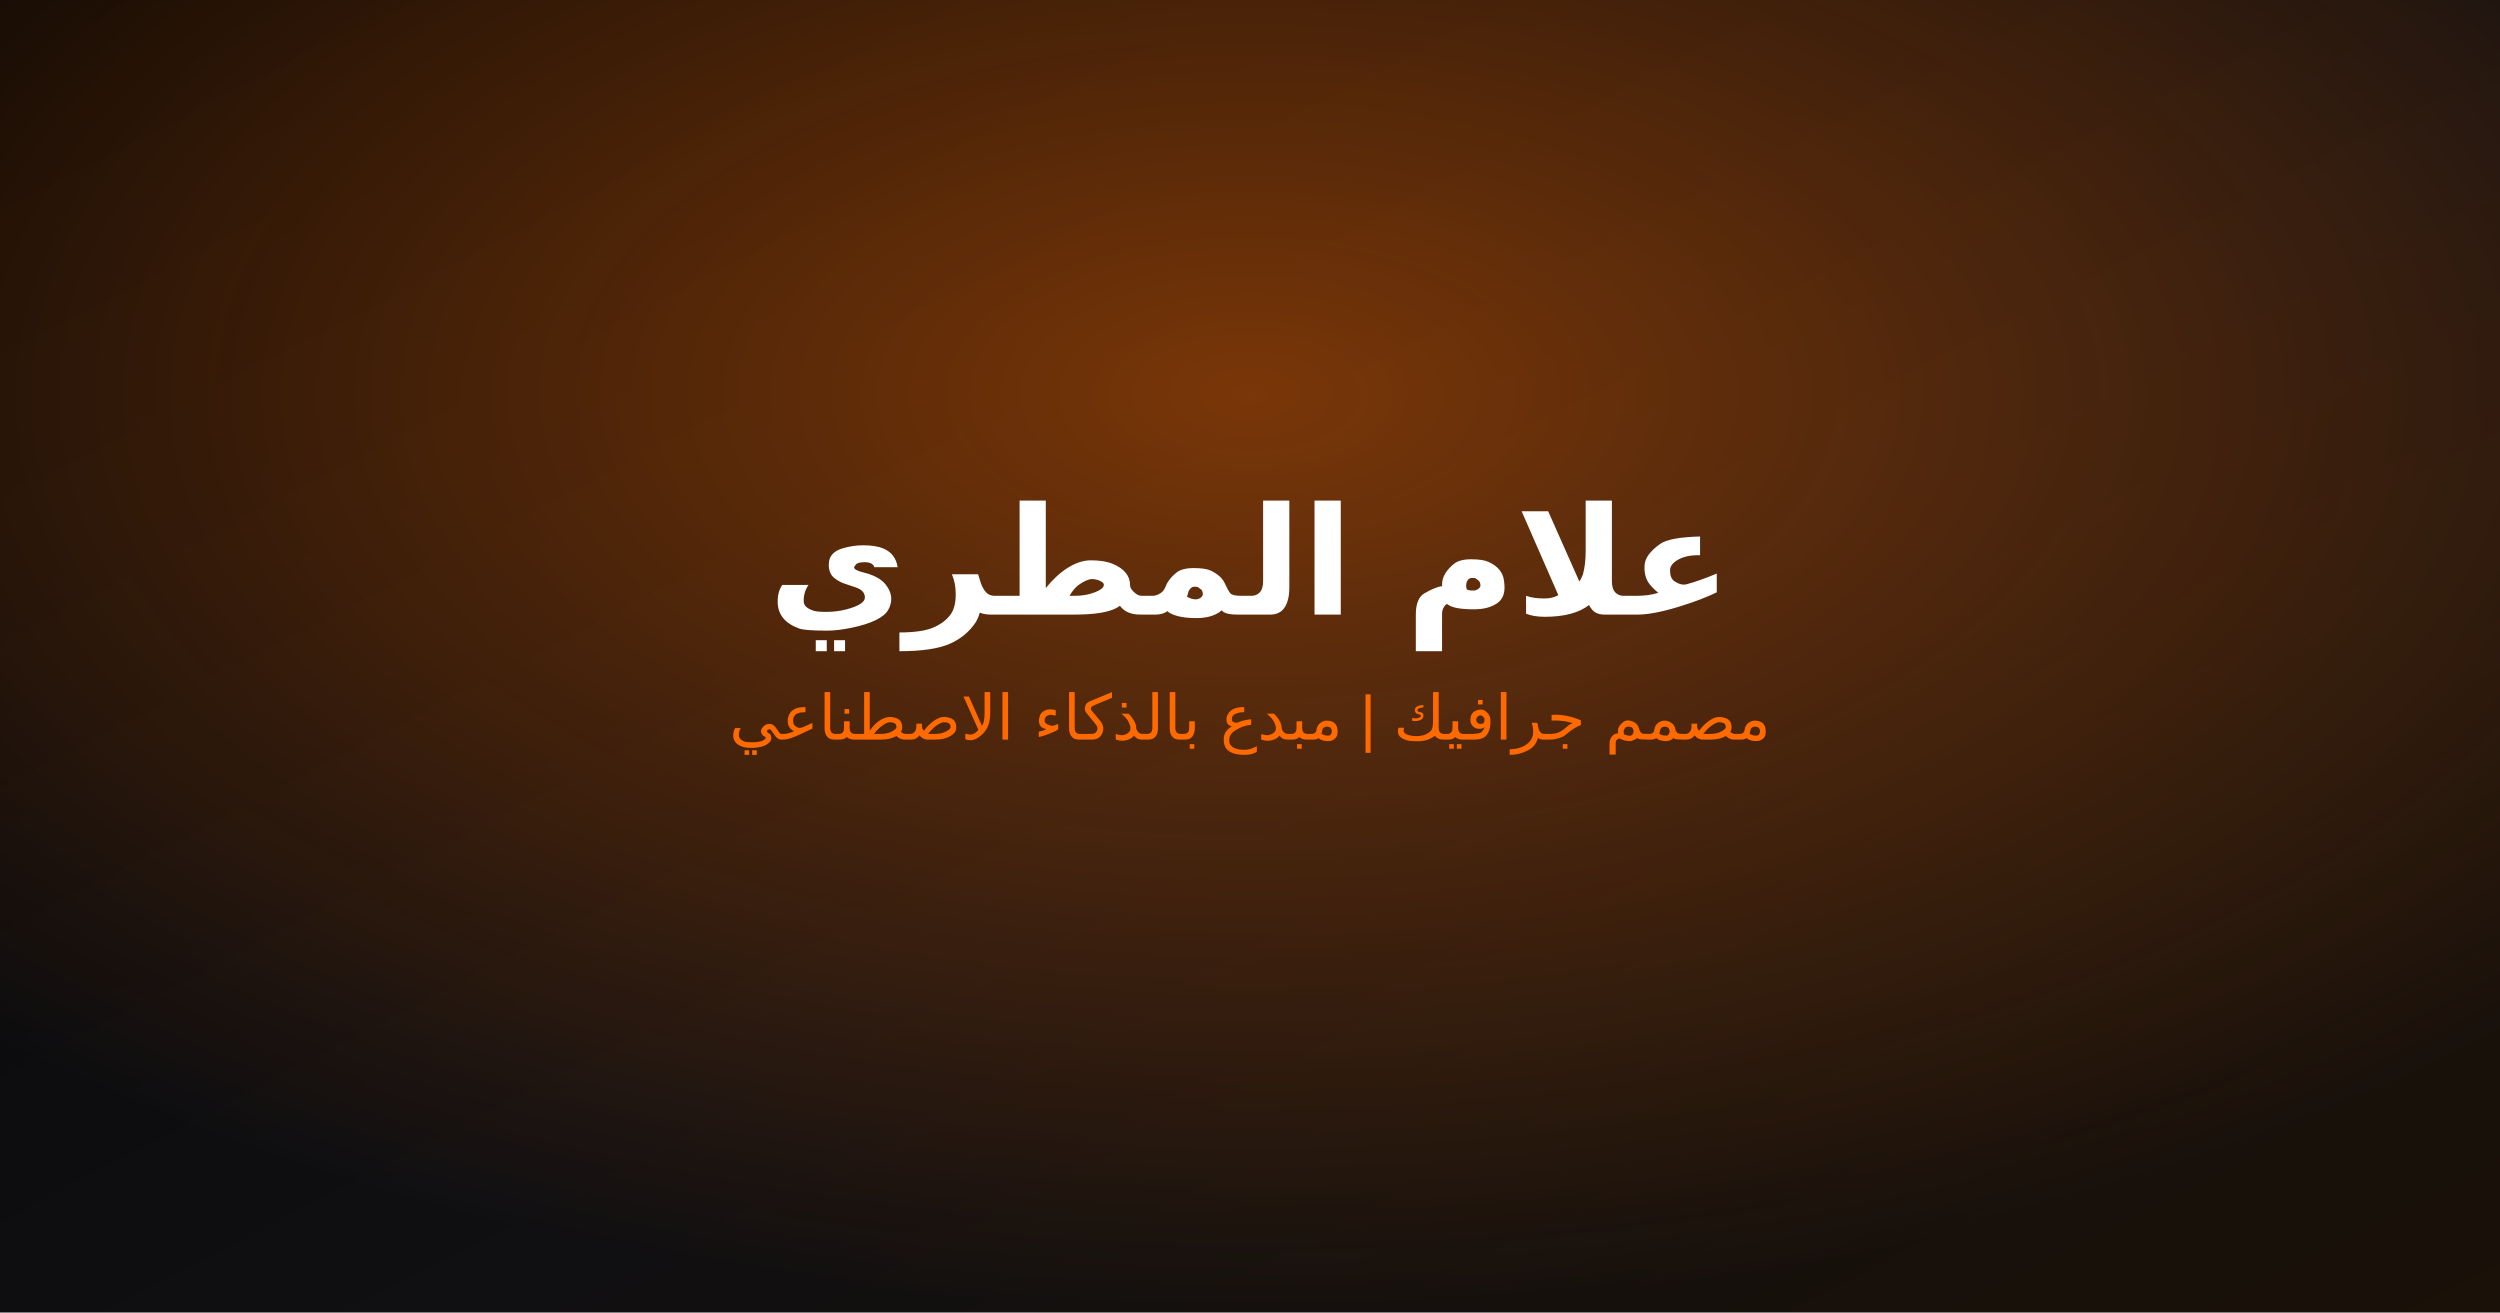
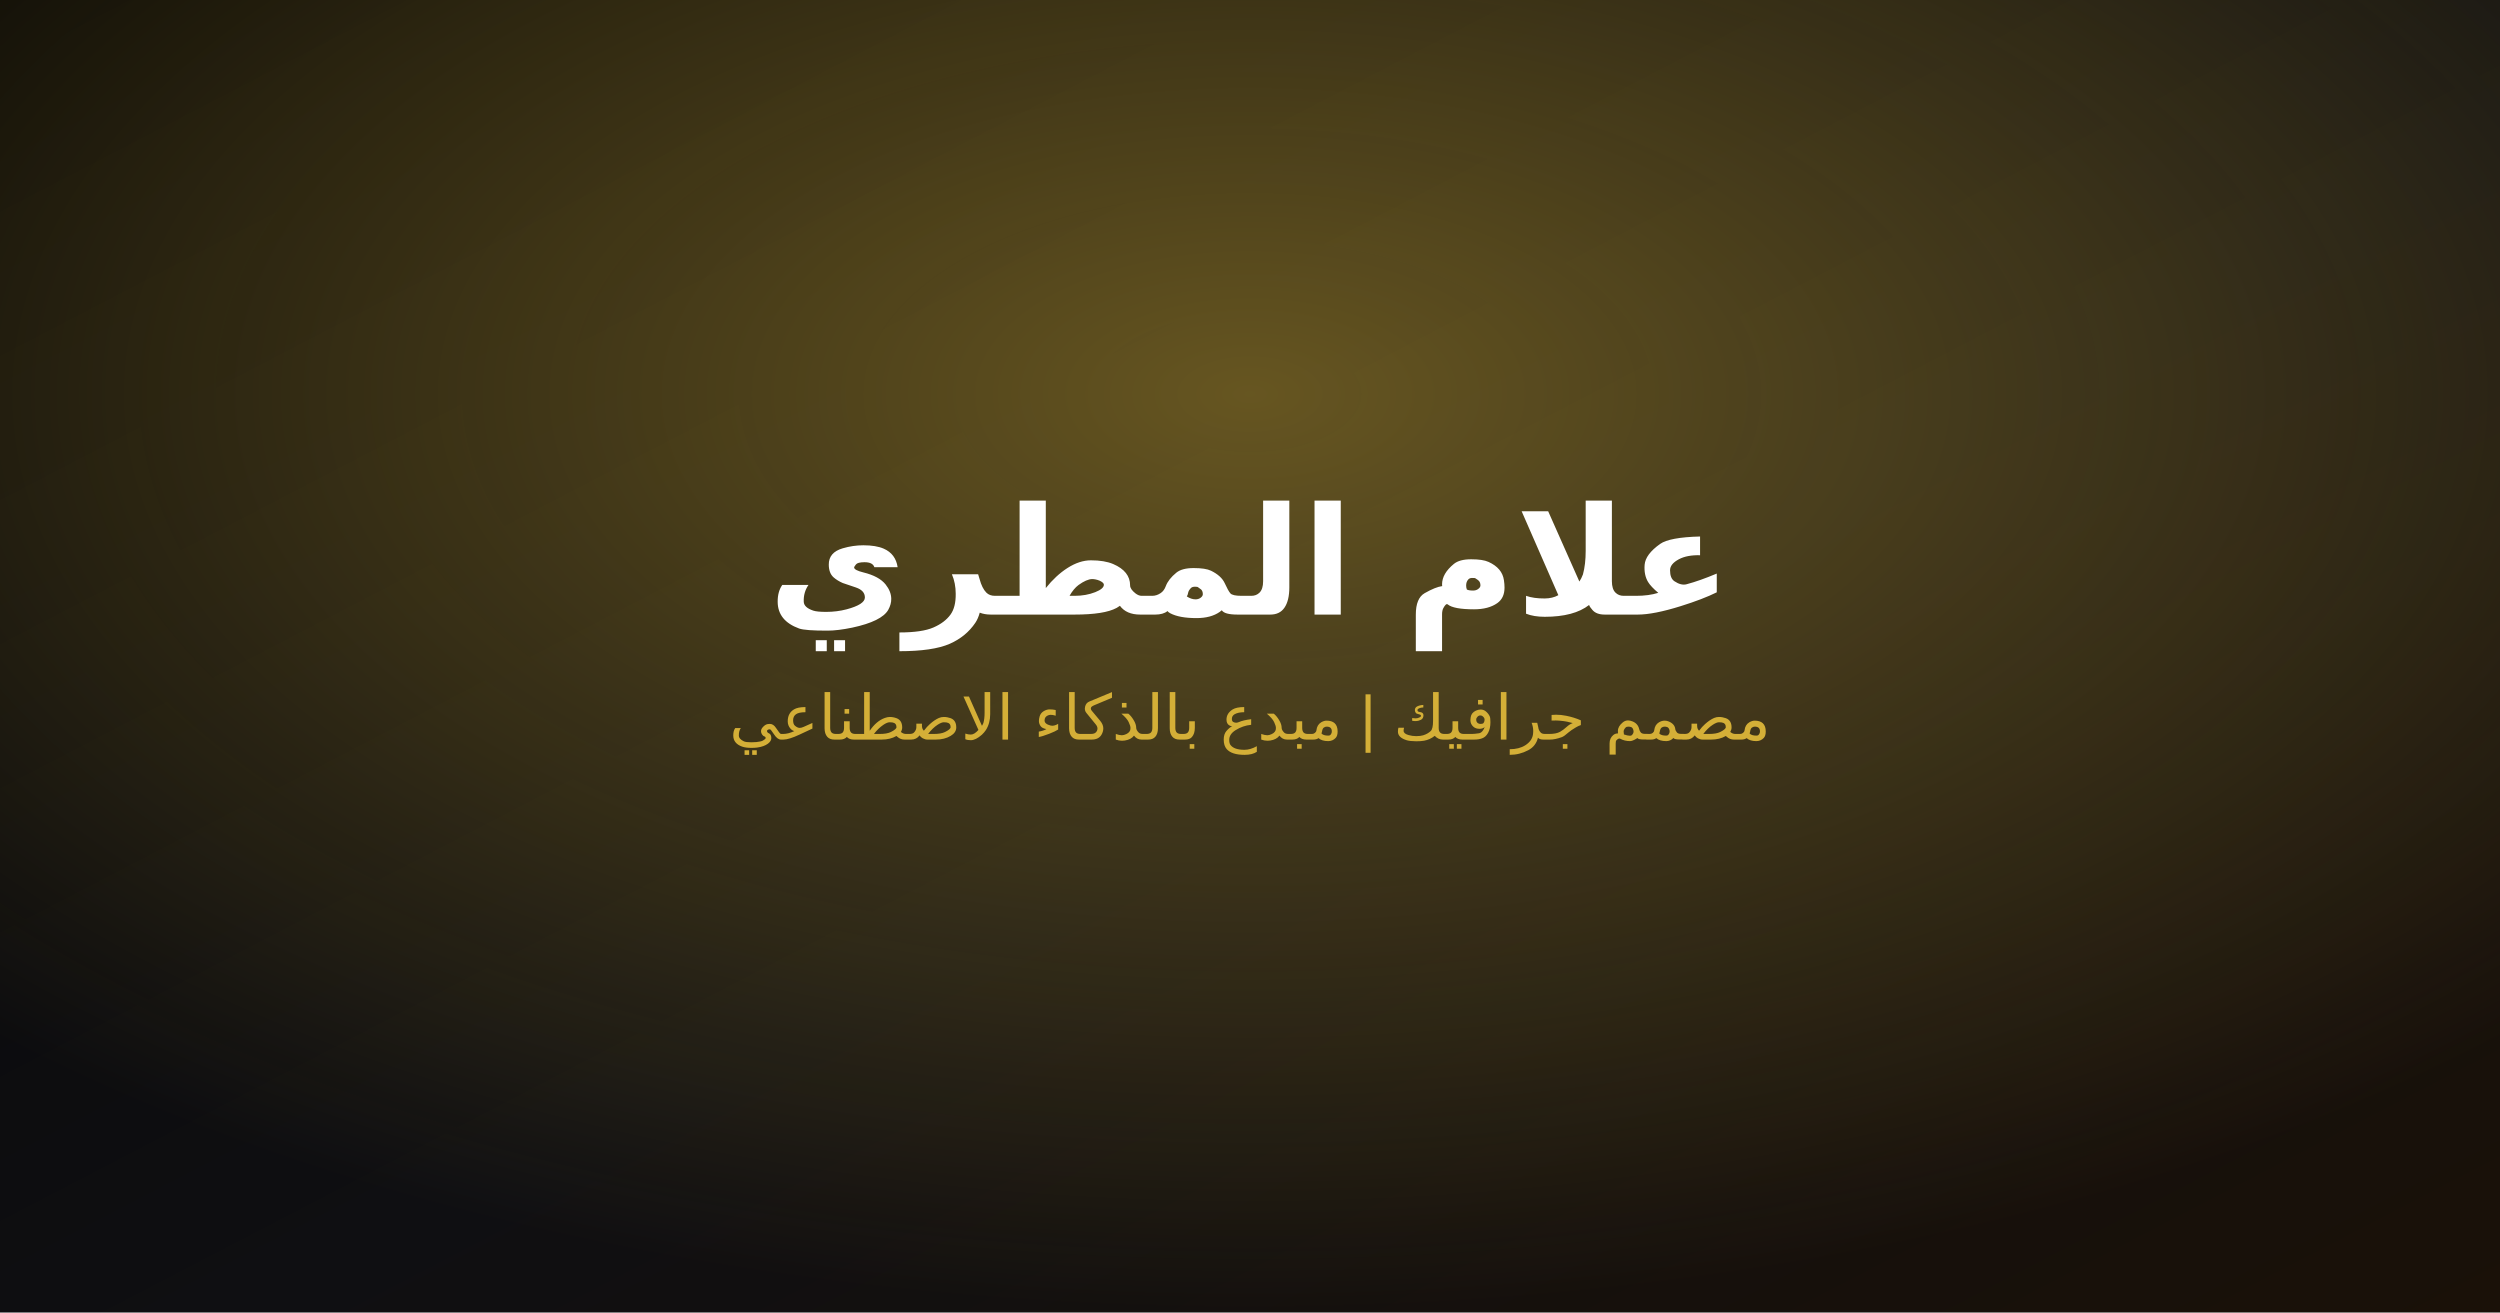
<svg xmlns="http://www.w3.org/2000/svg" viewBox="0 0 1200 630" width="1200" height="630">
  <defs>
    <linearGradient id="grad-og" x1="0%" y1="0%" x2="100%" y2="100%">
      <stop offset="0%" stop-color="#050505" />
      <stop offset="55%" stop-color="#0f0f12" />
      <stop offset="100%" stop-color="#1a1108" />
    </linearGradient>
    <radialGradient id="glow-og" cx="50%" cy="30%" r="70%">
-       <stop offset="0%" stop-color="#FF6A00" stop-opacity="0.45" />
-       <stop offset="100%" stop-color="#FF6A00" stop-opacity="0" />
+       <stop offset="0%" stop-color="#D4AF37" stop-opacity="0.45" />
+       <stop offset="100%" stop-color="#D4AF37" stop-opacity="0" />
    </radialGradient>
  </defs>
  <rect width="1200" height="630" fill="url(#grad-og)" />
  <rect width="1200" height="630" fill="url(#glow-og)" />
  <text x="600" y="295" font-family="Arial, sans-serif" font-weight="800" font-size="72" fill="#ffffff" text-anchor="middle">علام المطري</text>
-   <text x="600" y="355" font-family="Arial, sans-serif" font-weight="500" font-size="30" fill="#FF6A00" text-anchor="middle">مصمم جرافيك | مبدع بالذكاء الاصطناعي</text>
+   <text x="600" y="355" font-family="Arial, sans-serif" font-weight="500" font-size="30" fill="#D4AF37" text-anchor="middle">مصمم جرافيك | مبدع بالذكاء الاصطناعي</text>
</svg>
